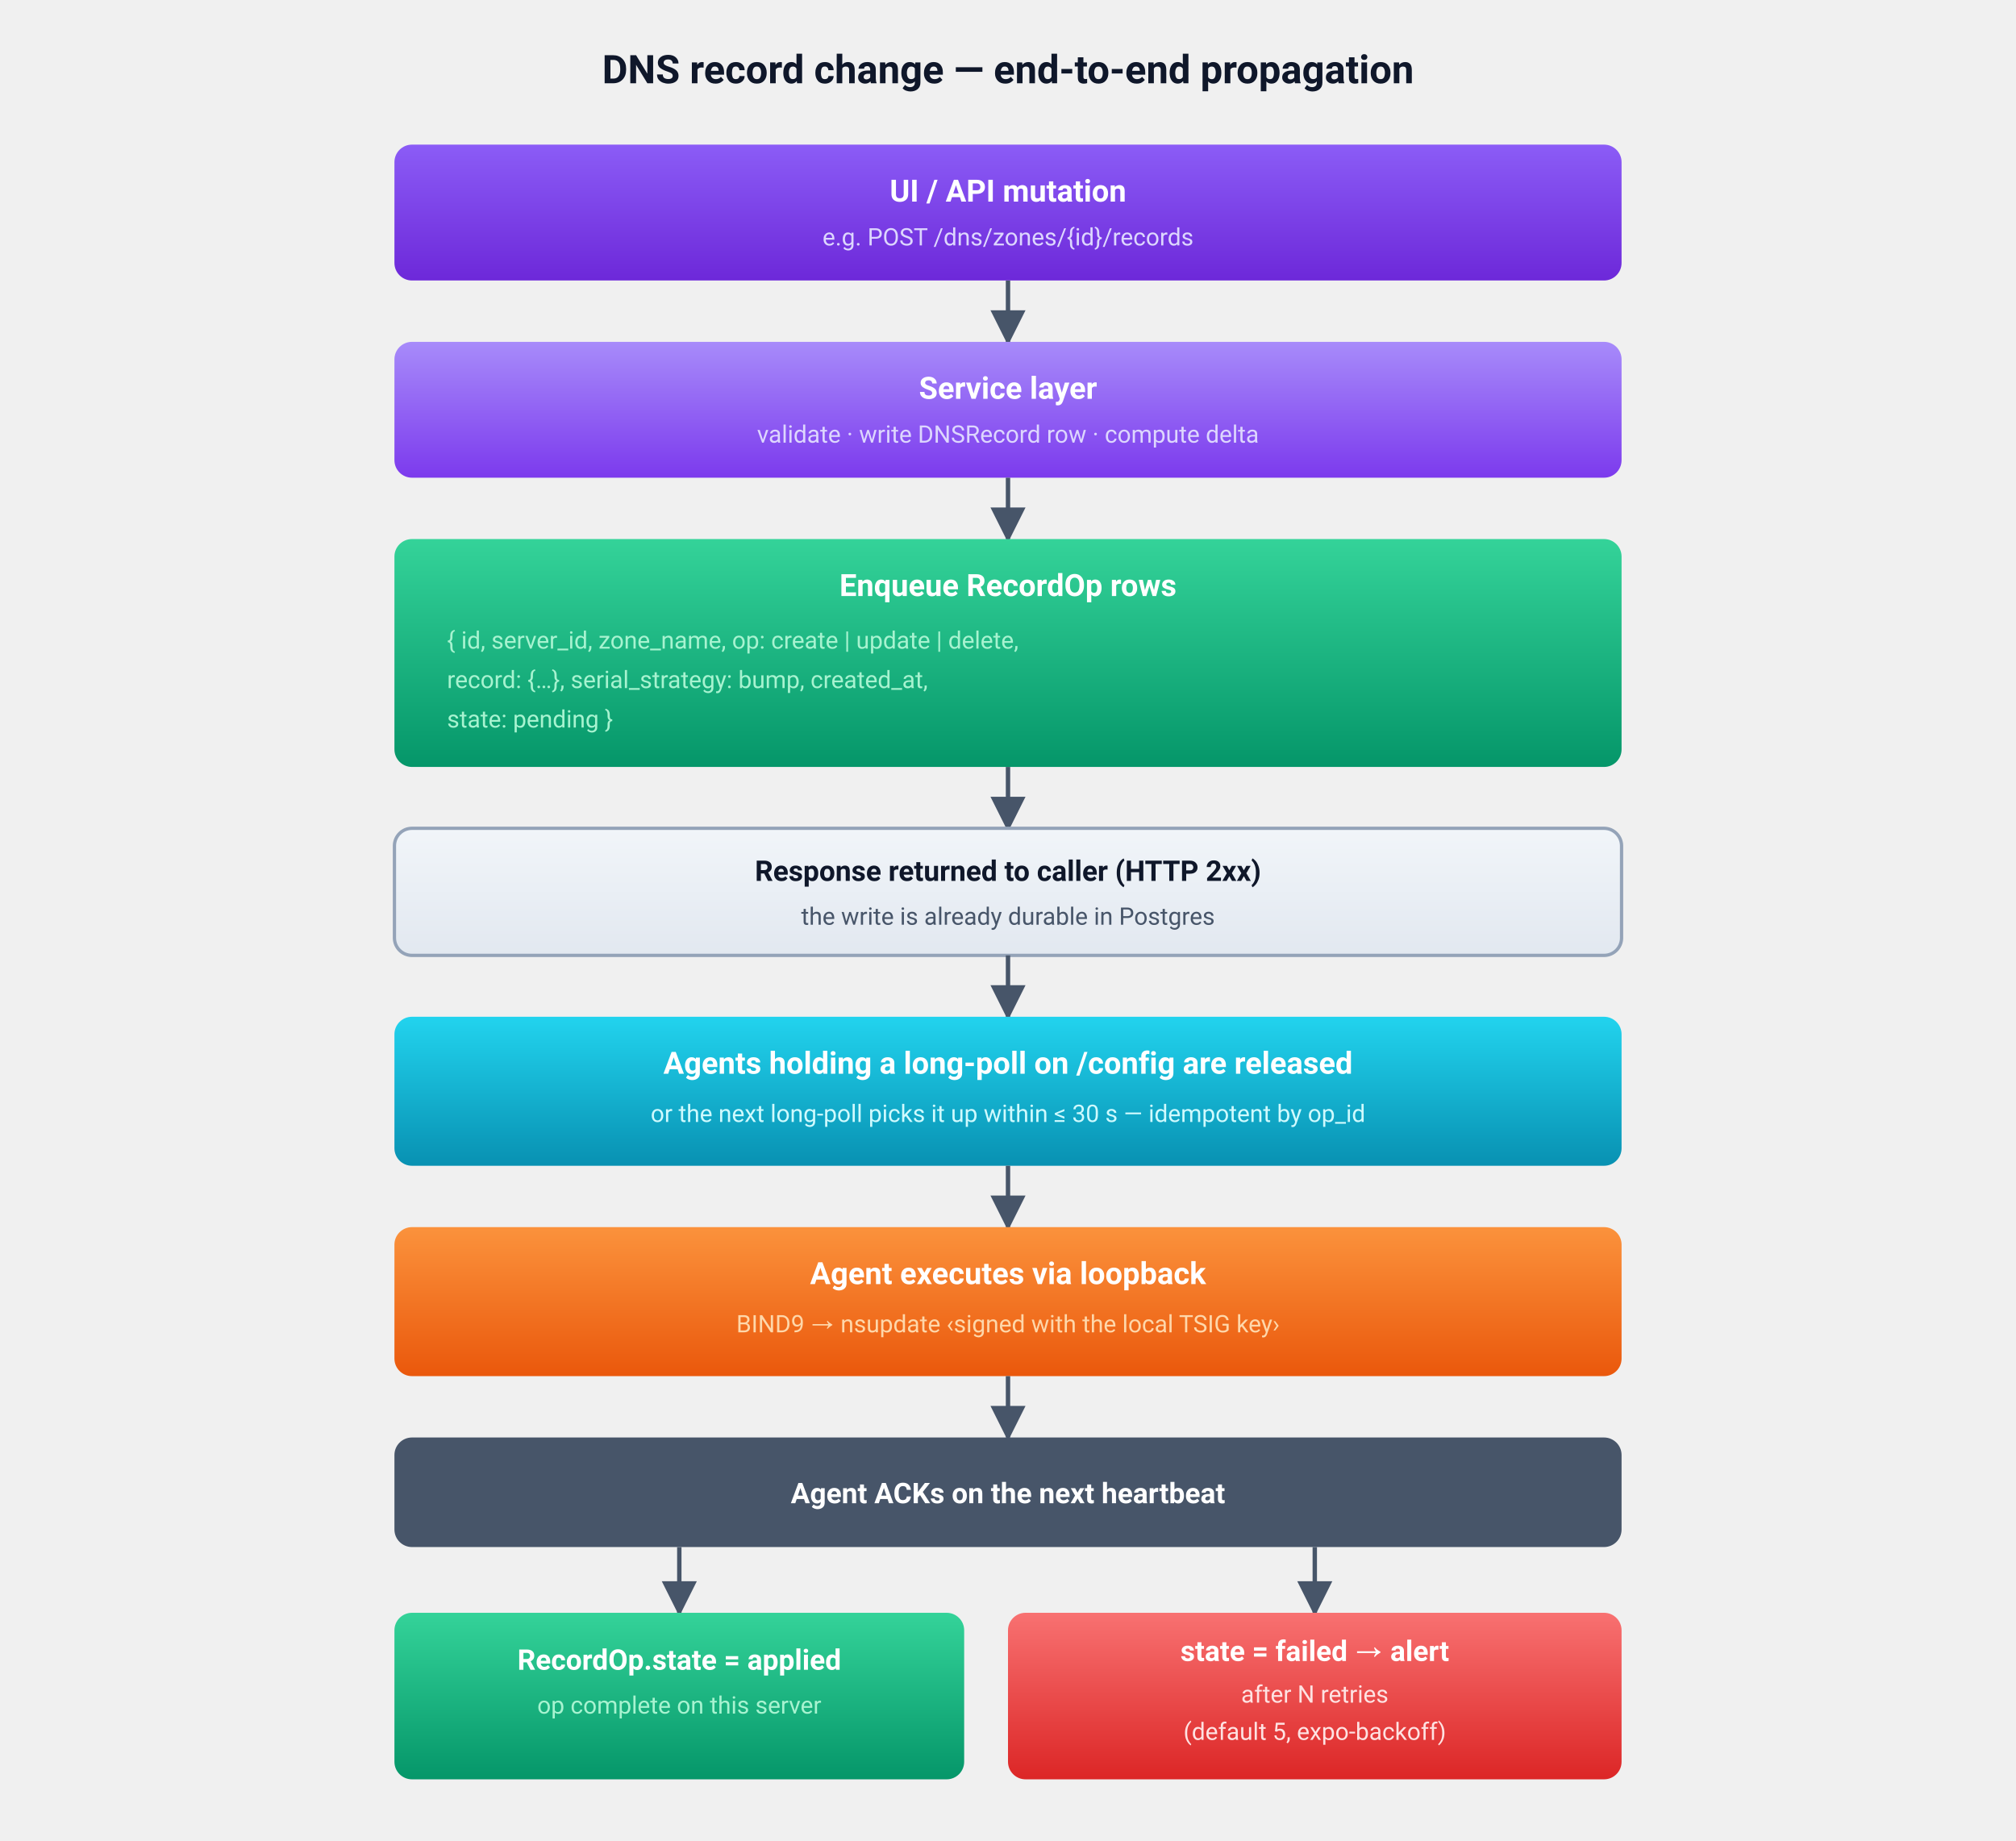
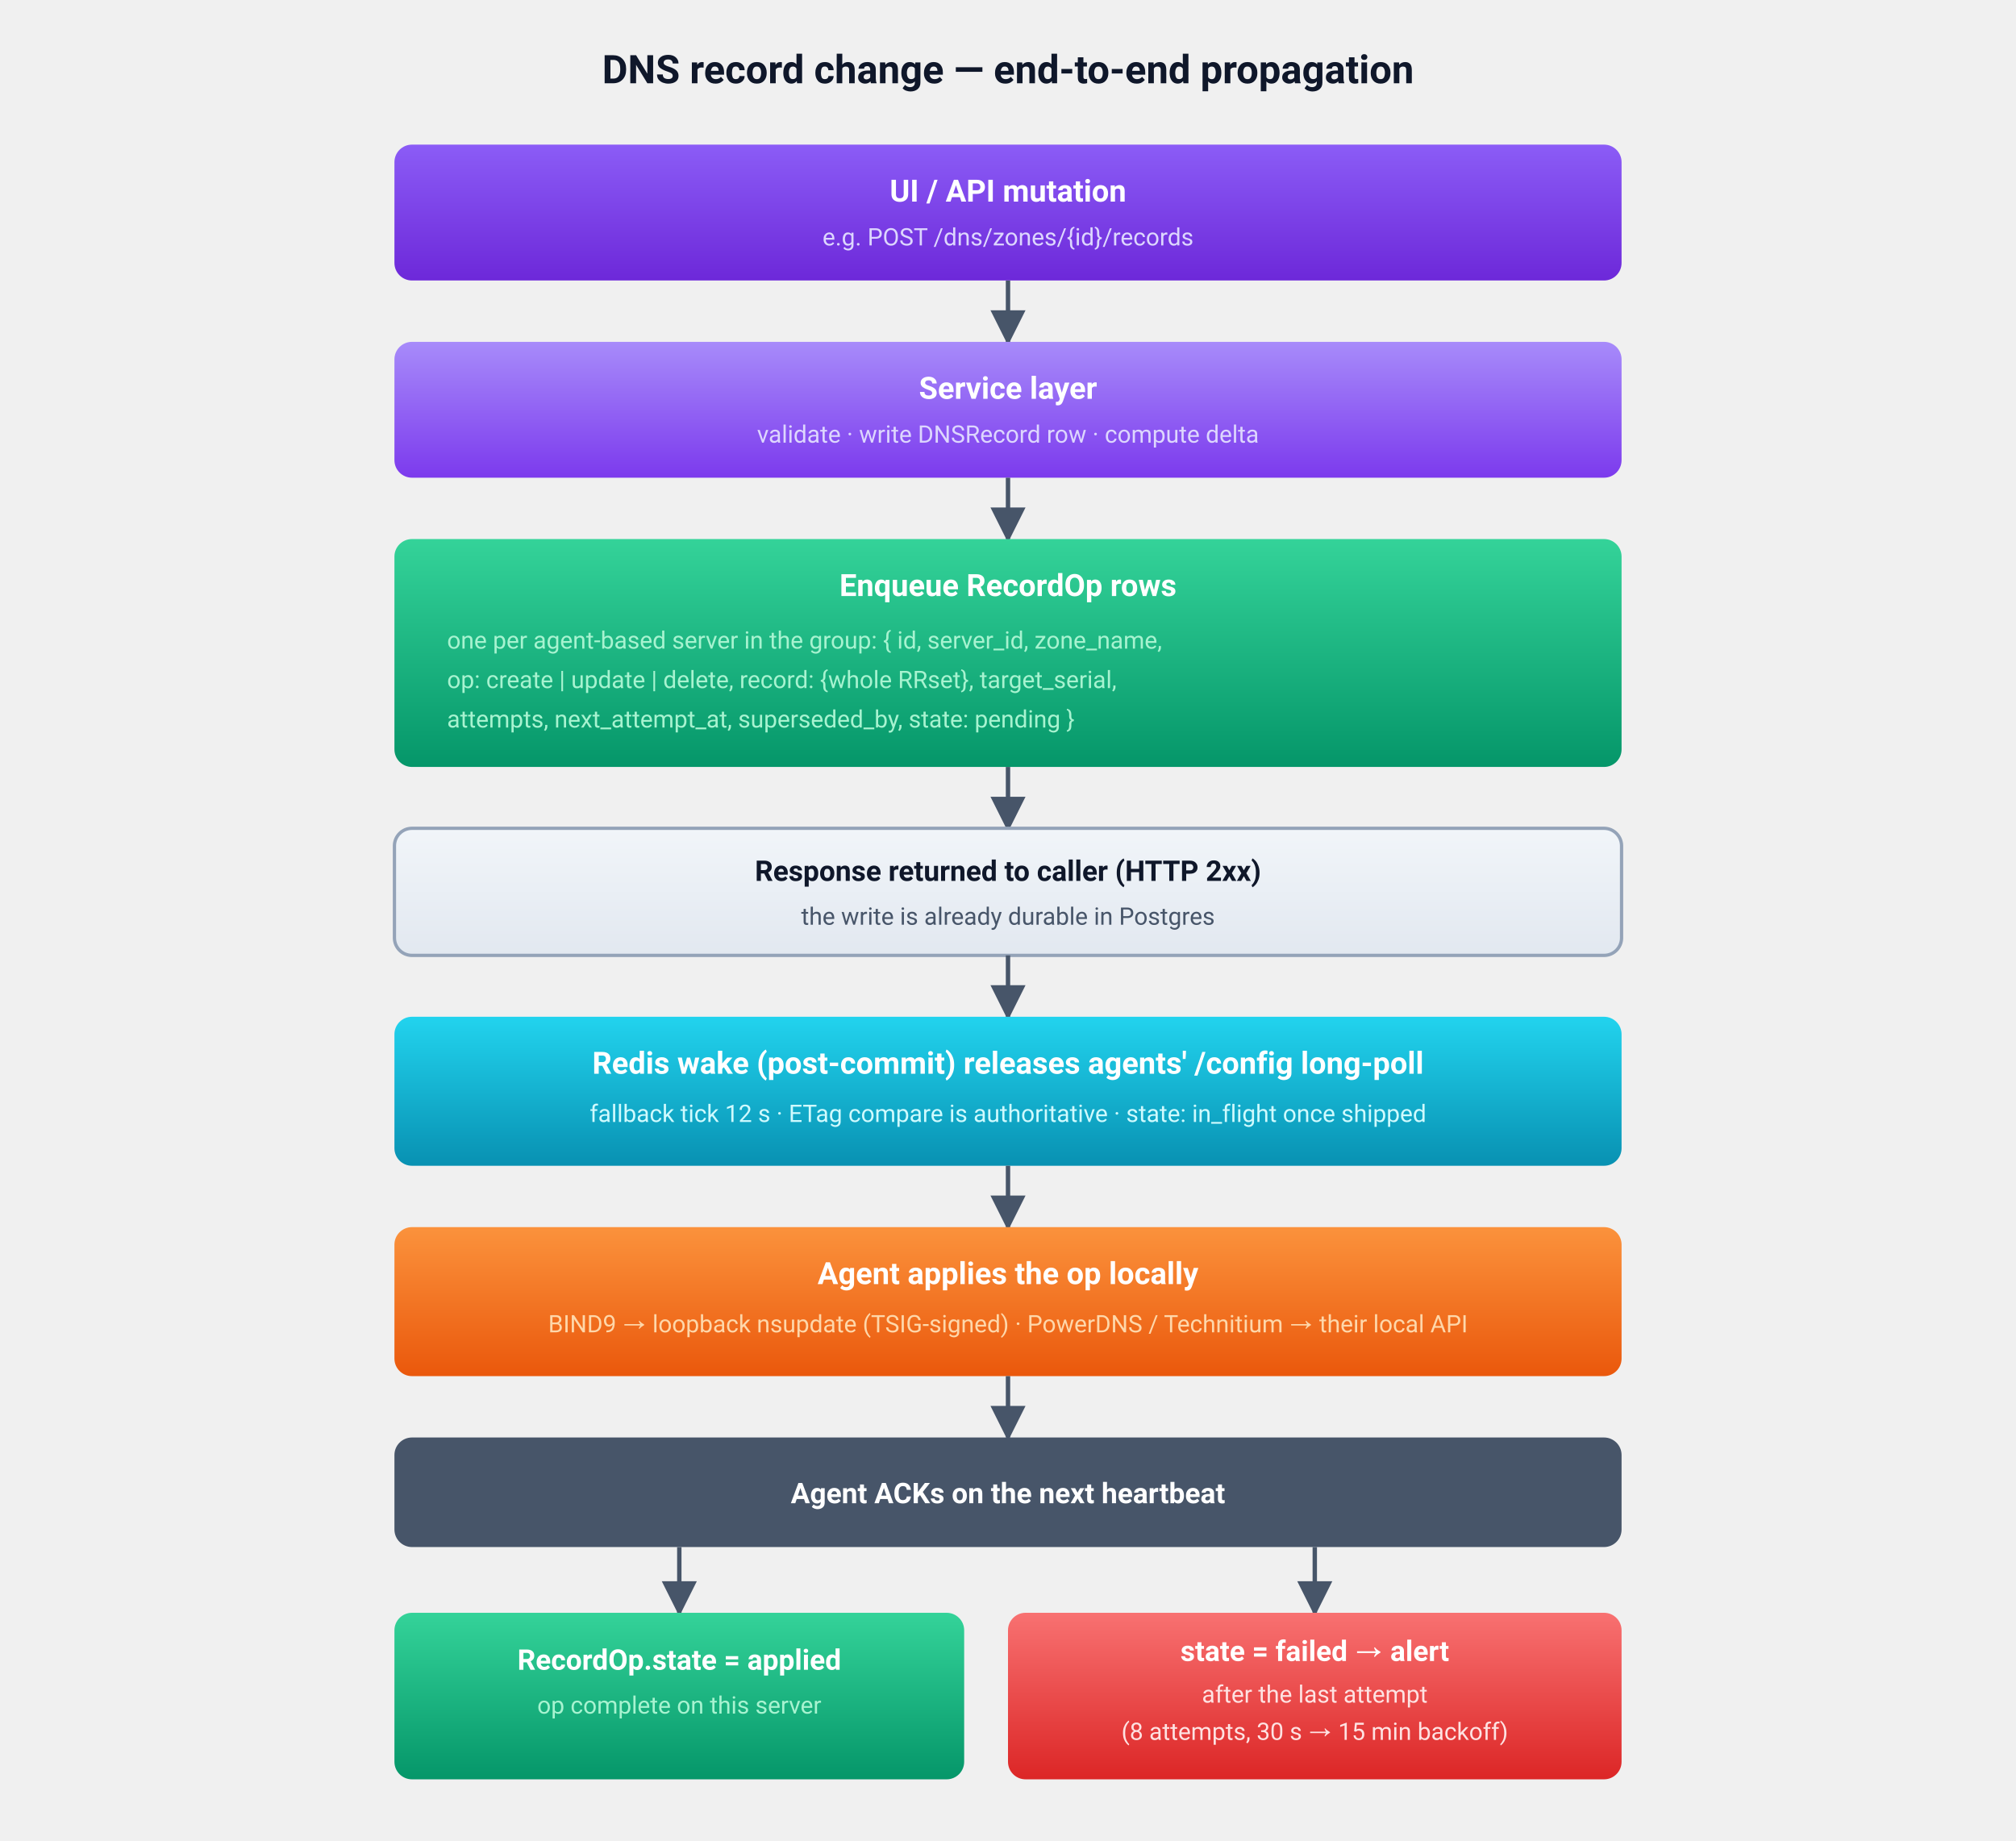
<svg xmlns="http://www.w3.org/2000/svg" width="920" height="840" viewBox="0 0 920 840" preserveAspectRatio="xMidYMid meet" font-family="ui-sans-serif, system-ui, -apple-system, 'Segoe UI', Roboto, Helvetica, Arial, sans-serif">
  <defs>
    <linearGradient id="dnsp-cp" x1="0" y1="0" x2="0" y2="1">
      <stop offset="0%" stop-color="#8b5cf6" />
      <stop offset="100%" stop-color="#6d28d9" />
    </linearGradient>
    <linearGradient id="dnsp-worker" x1="0" y1="0" x2="0" y2="1">
      <stop offset="0%" stop-color="#a78bfa" />
      <stop offset="100%" stop-color="#7c3aed" />
    </linearGradient>
    <linearGradient id="dnsp-store" x1="0" y1="0" x2="0" y2="1">
      <stop offset="0%" stop-color="#34d399" />
      <stop offset="100%" stop-color="#059669" />
    </linearGradient>
    <linearGradient id="dnsp-accent" x1="0" y1="0" x2="0" y2="1">
      <stop offset="0%" stop-color="#22d3ee" />
      <stop offset="100%" stop-color="#0891b2" />
    </linearGradient>
    <linearGradient id="dnsp-agent" x1="0" y1="0" x2="0" y2="1">
      <stop offset="0%" stop-color="#fb923c" />
      <stop offset="100%" stop-color="#ea580c" />
    </linearGradient>
    <linearGradient id="dnsp-danger" x1="0" y1="0" x2="0" y2="1">
      <stop offset="0%" stop-color="#f87171" />
      <stop offset="100%" stop-color="#dc2626" />
    </linearGradient>
    <linearGradient id="dnsp-surface" x1="0" y1="0" x2="0" y2="1">
      <stop offset="0%" stop-color="#f1f5f9" />
      <stop offset="100%" stop-color="#e2e8f0" />
    </linearGradient>
    <marker id="dnsp-arrow" viewBox="0 0 10 10" refX="9" refY="5" markerWidth="8" markerHeight="8" orient="auto-start-reverse">
      <path d="M 0 0 L 10 5 L 0 10 z" fill="#475569" />
    </marker>
  </defs>
  <text x="460" y="38" text-anchor="middle" font-size="18" font-weight="600" fill="#0f172a">DNS record change — end-to-end propagation</text>
  <g>
    <rect x="180" y="66" width="560" height="62" rx="8" fill="url(#dnsp-cp)" />
    <text x="460" y="92" text-anchor="middle" font-size="14" font-weight="600" fill="#ffffff">UI / API mutation</text>
    <text x="460" y="112" text-anchor="middle" font-size="11" fill="#ddd6fe">e.g. POST /dns/zones/{id}/records</text>
  </g>
  <path d="M 460 128 V 156" stroke="#475569" stroke-width="2" fill="none" marker-end="url(#dnsp-arrow)" />
  <g>
    <rect x="180" y="156" width="560" height="62" rx="8" fill="url(#dnsp-worker)" />
    <text x="460" y="182" text-anchor="middle" font-size="14" font-weight="600" fill="#ffffff">Service layer</text>
    <text x="460" y="202" text-anchor="middle" font-size="11" fill="#ddd6fe">validate · write DNSRecord row · compute delta</text>
  </g>
  <path d="M 460 218 V 246" stroke="#475569" stroke-width="2" fill="none" marker-end="url(#dnsp-arrow)" />
  <g>
    <rect x="180" y="246" width="560" height="104" rx="8" fill="url(#dnsp-store)" />
    <text x="460" y="272" text-anchor="middle" font-size="14" font-weight="600" fill="#ffffff">Enqueue RecordOp rows</text>
-     <text x="204" y="296" font-size="11" fill="#a7f3d0">{ id, server_id, zone_name, op: create | update | delete,</text>
-     <text x="204" y="314" font-size="11" fill="#a7f3d0">  record: {…}, serial_strategy: bump, created_at,</text>
-     <text x="204" y="332" font-size="11" fill="#a7f3d0">  state: pending }</text>
+     <text x="204" y="296" font-size="11" fill="#a7f3d0">one per agent-based server in the group:  { id, server_id, zone_name,</text>
+     <text x="204" y="314" font-size="11" fill="#a7f3d0">  op: create | update | delete, record: {whole RRset}, target_serial,</text>
+     <text x="204" y="332" font-size="11" fill="#a7f3d0">  attempts, next_attempt_at, superseded_by, state: pending }</text>
  </g>
  <path d="M 460 350 V 378" stroke="#475569" stroke-width="2" fill="none" marker-end="url(#dnsp-arrow)" />
  <g>
    <rect x="180" y="378" width="560" height="58" rx="8" fill="url(#dnsp-surface)" stroke="#94a3b8" stroke-width="1.5" />
    <text x="460" y="402" text-anchor="middle" font-size="13" font-weight="600" fill="#0f172a">Response returned to caller (HTTP 2xx)</text>
    <text x="460" y="422" text-anchor="middle" font-size="11" fill="#475569">the write is already durable in Postgres</text>
  </g>
  <path d="M 460 436 V 464" stroke="#475569" stroke-width="2" fill="none" marker-end="url(#dnsp-arrow)" />
  <g>
    <rect x="180" y="464" width="560" height="68" rx="8" fill="url(#dnsp-accent)" />
-     <text x="460" y="490" text-anchor="middle" font-size="14" font-weight="600" fill="#ffffff">Agents holding a long-poll on /config are released</text>
-     <text x="460" y="512" text-anchor="middle" font-size="11" fill="#cffafe">or the next long-poll picks it up within ≤ 30 s — idempotent by op_id</text>
+     <text x="460" y="490" text-anchor="middle" font-size="14" font-weight="600" fill="#ffffff">Redis wake (post-commit) releases agents' /config long-poll</text>
+     <text x="460" y="512" text-anchor="middle" font-size="11" fill="#cffafe">fallback tick 12 s · ETag compare is authoritative · state: in_flight once shipped</text>
  </g>
  <path d="M 460 532 V 560" stroke="#475569" stroke-width="2" fill="none" marker-end="url(#dnsp-arrow)" />
  <g>
    <rect x="180" y="560" width="560" height="68" rx="8" fill="url(#dnsp-agent)" />
-     <text x="460" y="586" text-anchor="middle" font-size="14" font-weight="600" fill="#ffffff">Agent executes via loopback</text>
-     <text x="460" y="608" text-anchor="middle" font-size="11" fill="#fed7aa">BIND9 → nsupdate ‹signed with the local TSIG key›</text>
+     <text x="460" y="586" text-anchor="middle" font-size="14" font-weight="600" fill="#ffffff">Agent applies the op locally</text>
+     <text x="460" y="608" text-anchor="middle" font-size="11" fill="#fed7aa">BIND9 → loopback nsupdate (TSIG-signed) · PowerDNS / Technitium → their local API</text>
  </g>
  <path d="M 460 628 V 656" stroke="#475569" stroke-width="2" fill="none" marker-end="url(#dnsp-arrow)" />
  <g>
    <rect x="180" y="656" width="560" height="50" rx="8" fill="#475569" />
    <text x="460" y="686" text-anchor="middle" font-size="13" font-weight="600" fill="#ffffff">Agent ACKs on the next heartbeat</text>
  </g>
  <path d="M 310 706 V 736" stroke="#475569" stroke-width="2" fill="none" marker-end="url(#dnsp-arrow)" />
  <path d="M 600 706 V 736" stroke="#475569" stroke-width="2" fill="none" marker-end="url(#dnsp-arrow)" />
  <g>
    <rect x="180" y="736" width="260" height="76" rx="8" fill="url(#dnsp-store)" />
    <text x="310" y="762" text-anchor="middle" font-size="13" font-weight="600" fill="#ffffff">RecordOp.state = applied</text>
    <text x="310" y="782" text-anchor="middle" font-size="11" fill="#a7f3d0">op complete on this server</text>
  </g>
  <g>
    <rect x="460" y="736" width="280" height="76" rx="8" fill="url(#dnsp-danger)" />
    <text x="600" y="758" text-anchor="middle" font-size="13" font-weight="600" fill="#ffffff">state = failed → alert</text>
-     <text x="600" y="777" text-anchor="middle" font-size="11" fill="#fee2e2">after N retries</text>
-     <text x="600" y="794" text-anchor="middle" font-size="11" fill="#fee2e2">(default 5, expo-backoff)</text>
+     <text x="600" y="777" text-anchor="middle" font-size="11" fill="#fee2e2">after the last attempt</text>
+     <text x="600" y="794" text-anchor="middle" font-size="11" fill="#fee2e2">(8 attempts, 30 s → 15 min backoff)</text>
  </g>
</svg>
